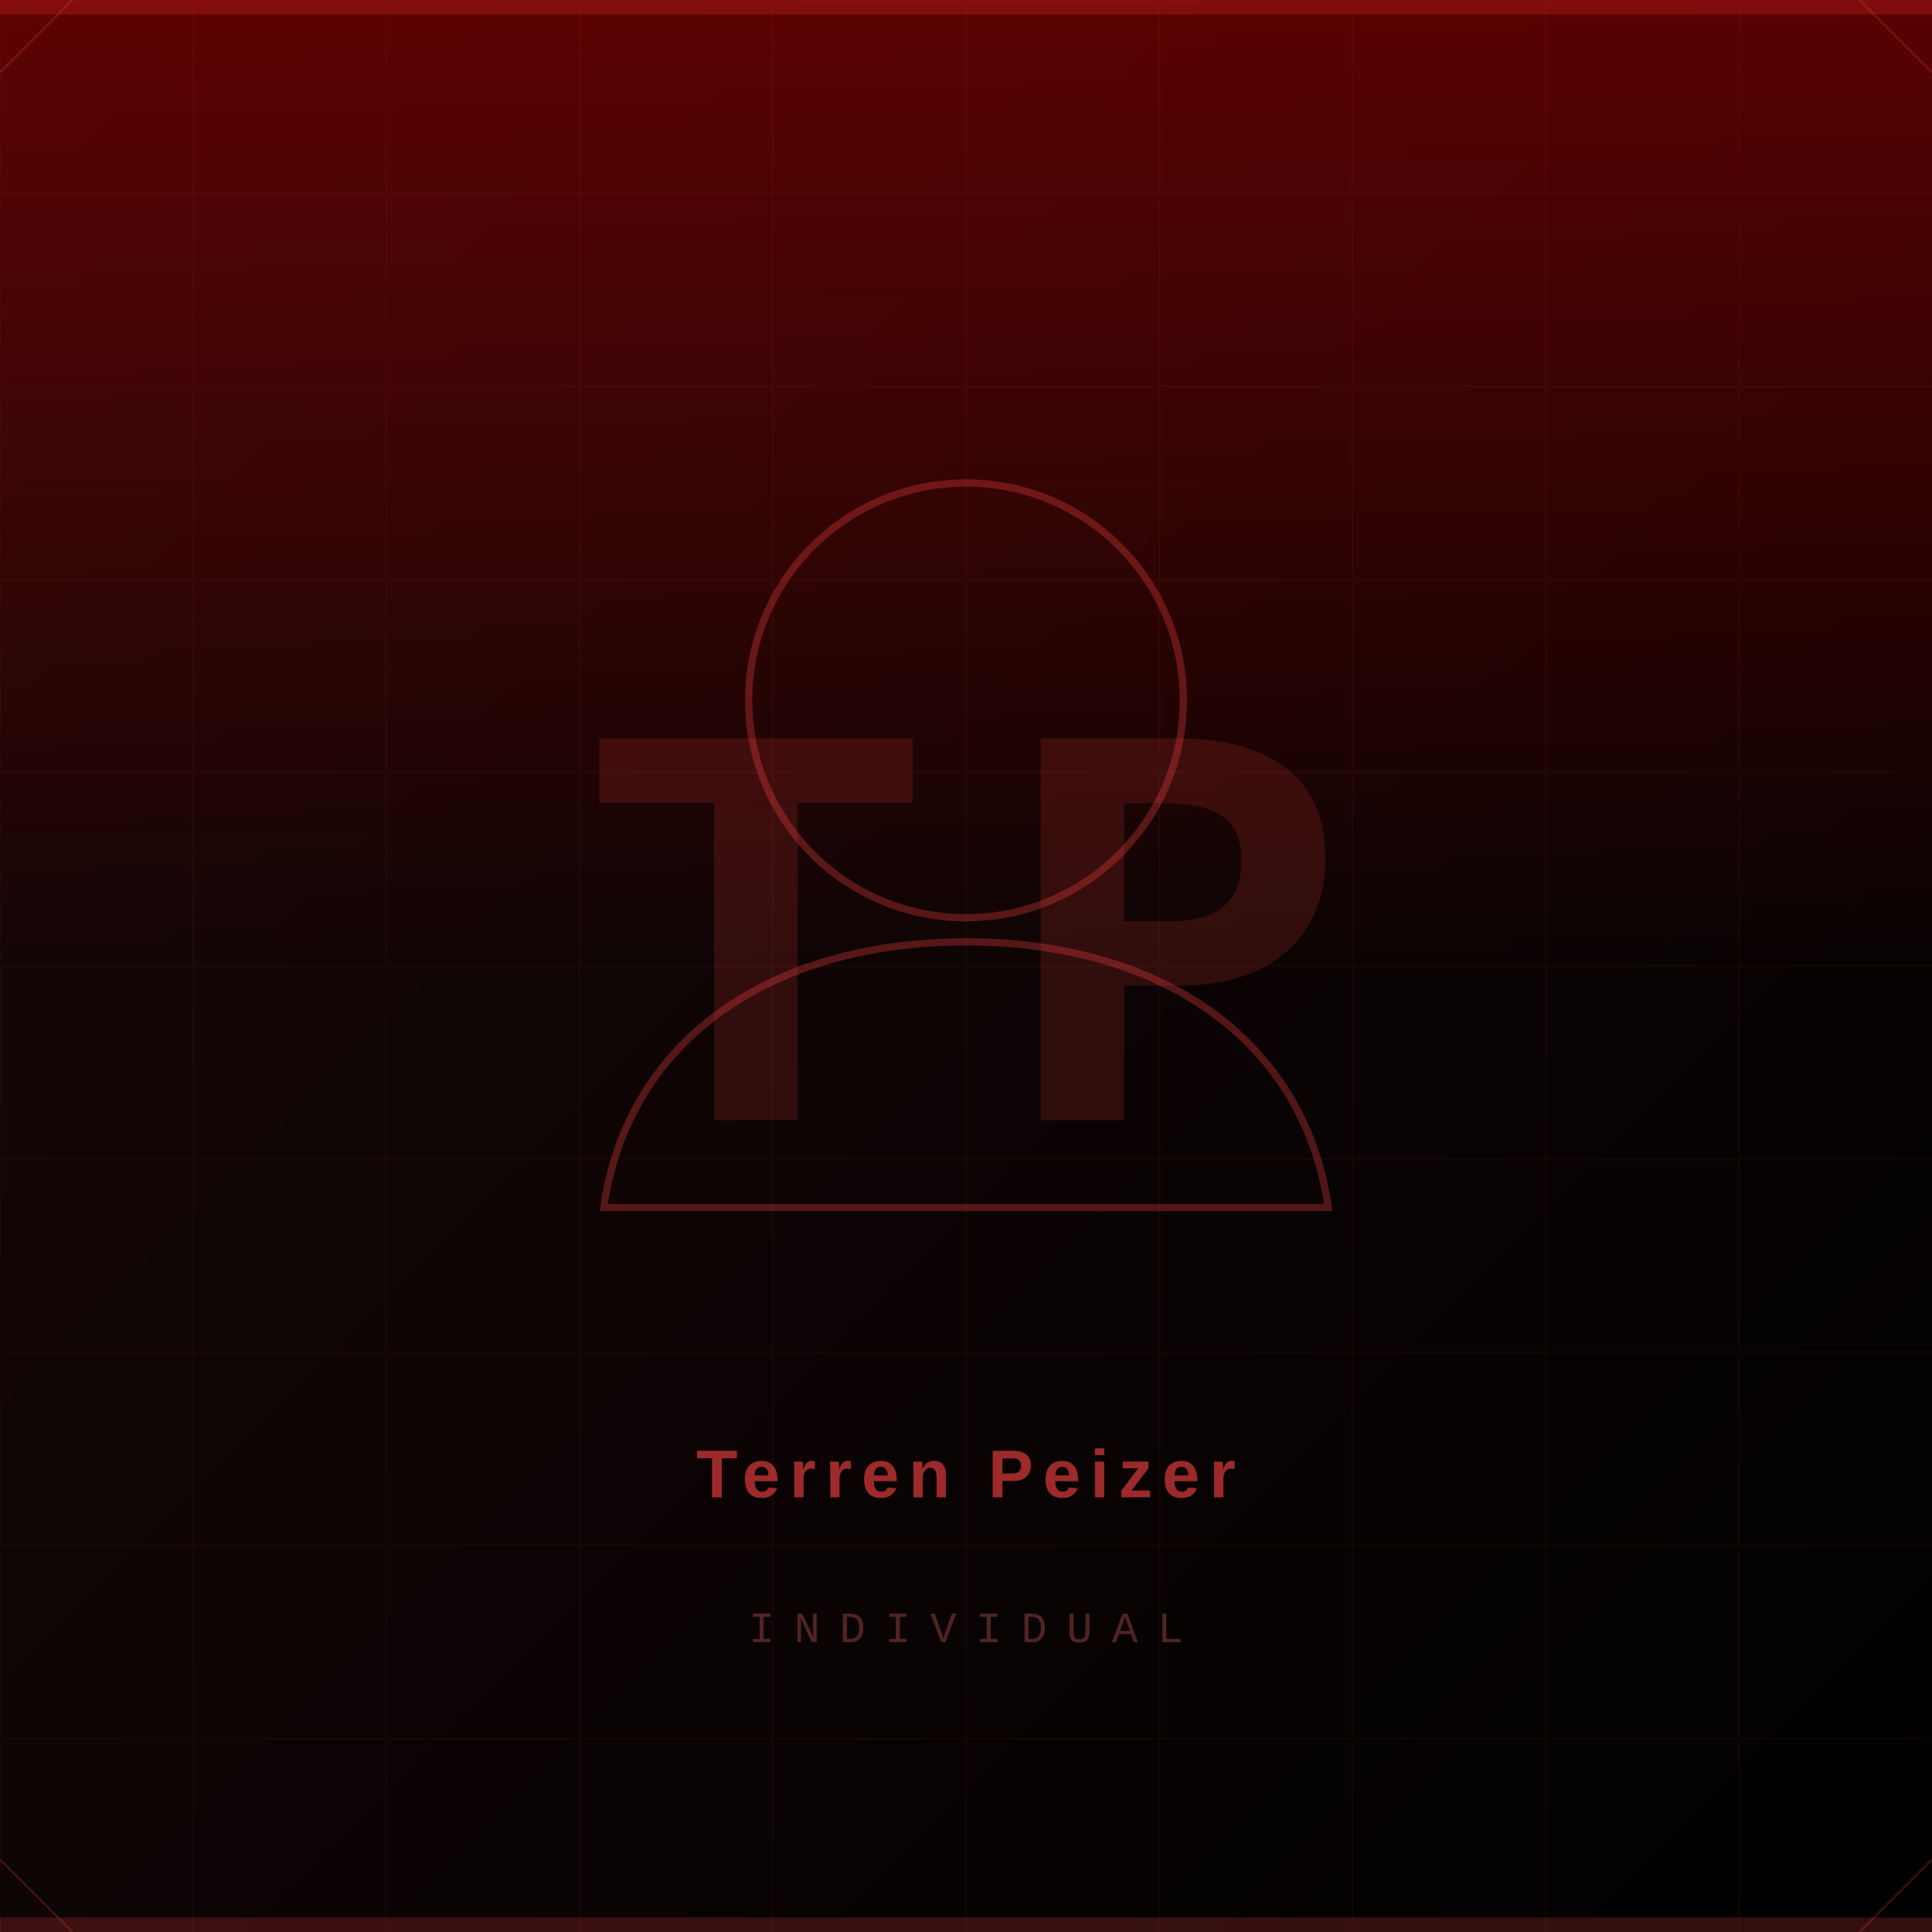
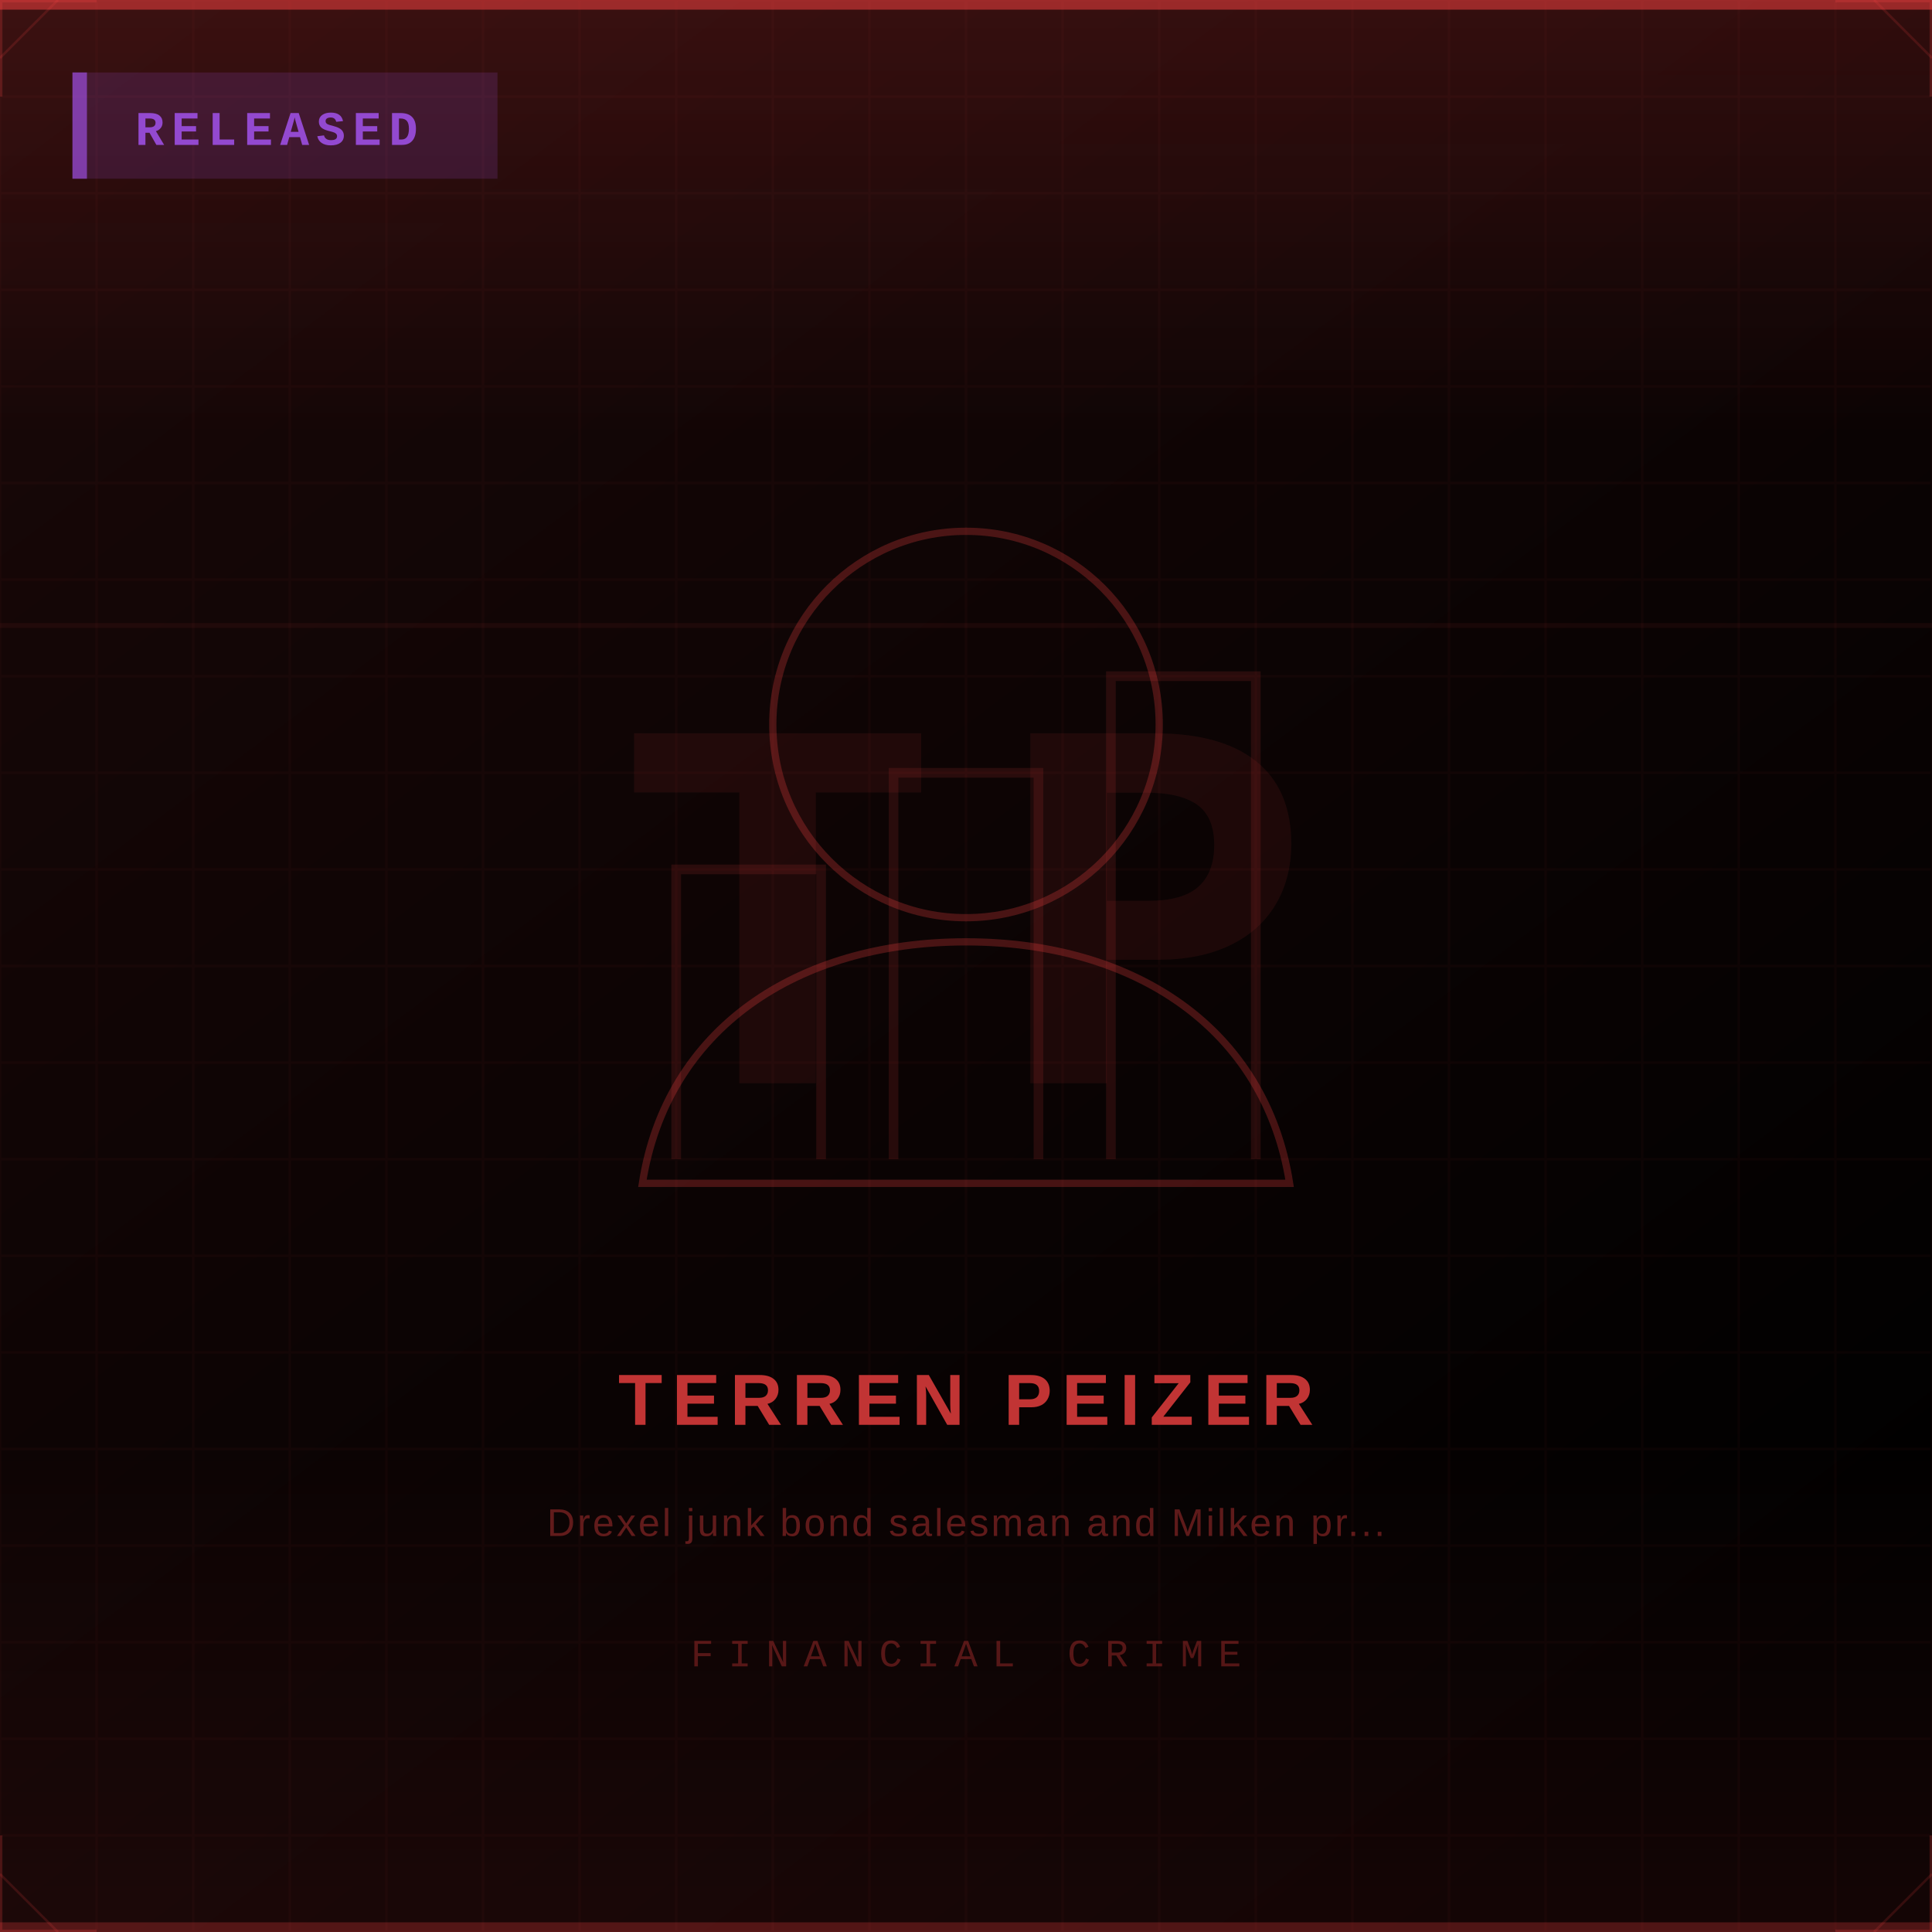
<svg xmlns="http://www.w3.org/2000/svg" width="400" height="400" viewBox="0 0 400 400">
  <defs>
-     <linearGradient id="bg" x1="0" y1="0" x2="1" y2="1">
+     <linearGradient id="bg" x1="0" y1="0" x2="0.75" y2="1">
      <stop offset="0%" stop-color="#1a0808" />
      <stop offset="100%" stop-color="#000000" />
    </linearGradient>
-     <linearGradient id="accent" x1="0" y1="0" x2="0" y2="1">
-       <stop offset="0%" stop-color="#8b0000" stop-opacity="0.6" />
-       <stop offset="100%" stop-color="#8b0000" stop-opacity="0" />
+     <linearGradient id="glow" x1="0" y1="0" x2="0" y2="1">
+       <stop offset="0%" stop-color="#ff4444" stop-opacity="0.15" />
+       <stop offset="50%" stop-color="#ff4444" stop-opacity="0" />
+     </linearGradient>
+     <linearGradient id="bottomFade" x1="0" y1="0" x2="0" y2="1">
+       <stop offset="0%" stop-color="#ff4444" stop-opacity="0" />
+       <stop offset="100%" stop-color="#ff4444" stop-opacity="0.08" />
    </linearGradient>
  </defs>
  <rect width="400" height="400" fill="url(#bg)" />
-   <rect x="0" y="0" width="400" height="3" fill="#ff4444" opacity="0.4" />
-   <rect x="0" y="397" width="400" height="3" fill="#ff4444" opacity="0.2" />
-   <rect width="400" height="200" fill="url(#accent)" />
-   <g opacity="0.04" stroke="#ff4444" stroke-width="0.5">
+   <rect width="400" height="180" fill="url(#glow)" />
+   <rect y="300" width="400" height="100" fill="url(#bottomFade)" />
+   <g opacity="0.035" stroke="#ff4444" stroke-width="0.5">
    <line x1="0" y1="0" x2="0" y2="400" />
+     <line x1="20" y1="0" x2="20" y2="400" />
    <line x1="40" y1="0" x2="40" y2="400" />
+     <line x1="60" y1="0" x2="60" y2="400" />
    <line x1="80" y1="0" x2="80" y2="400" />
+     <line x1="100" y1="0" x2="100" y2="400" />
    <line x1="120" y1="0" x2="120" y2="400" />
+     <line x1="140" y1="0" x2="140" y2="400" />
    <line x1="160" y1="0" x2="160" y2="400" />
+     <line x1="180" y1="0" x2="180" y2="400" />
    <line x1="200" y1="0" x2="200" y2="400" />
+     <line x1="220" y1="0" x2="220" y2="400" />
    <line x1="240" y1="0" x2="240" y2="400" />
+     <line x1="260" y1="0" x2="260" y2="400" />
    <line x1="280" y1="0" x2="280" y2="400" />
+     <line x1="300" y1="0" x2="300" y2="400" />
    <line x1="320" y1="0" x2="320" y2="400" />
+     <line x1="340" y1="0" x2="340" y2="400" />
    <line x1="360" y1="0" x2="360" y2="400" />
+     <line x1="380" y1="0" x2="380" y2="400" />
+     <line x1="400" y1="0" x2="400" y2="400" />
    <line x1="0" y1="0" x2="400" y2="0" />
+     <line x1="0" y1="20" x2="400" y2="20" />
    <line x1="0" y1="40" x2="400" y2="40" />
+     <line x1="0" y1="60" x2="400" y2="60" />
    <line x1="0" y1="80" x2="400" y2="80" />
+     <line x1="0" y1="100" x2="400" y2="100" />
    <line x1="0" y1="120" x2="400" y2="120" />
+     <line x1="0" y1="140" x2="400" y2="140" />
    <line x1="0" y1="160" x2="400" y2="160" />
+     <line x1="0" y1="180" x2="400" y2="180" />
    <line x1="0" y1="200" x2="400" y2="200" />
+     <line x1="0" y1="220" x2="400" y2="220" />
    <line x1="0" y1="240" x2="400" y2="240" />
+     <line x1="0" y1="260" x2="400" y2="260" />
    <line x1="0" y1="280" x2="400" y2="280" />
+     <line x1="0" y1="300" x2="400" y2="300" />
    <line x1="0" y1="320" x2="400" y2="320" />
+     <line x1="0" y1="340" x2="400" y2="340" />
    <line x1="0" y1="360" x2="400" y2="360" />
+     <line x1="0" y1="380" x2="400" y2="380" />
+     <line x1="0" y1="400" x2="400" y2="400" />
  </g>
-   <text x="200" y="200" font-family="'Courier New',monospace" font-size="120" font-weight="900" fill="#ff4444" opacity="0.15" text-anchor="middle" dominant-baseline="central" letter-spacing="15">TP</text>
-   <circle cx="200" cy="145" r="45" fill="none" stroke="#ff4444" stroke-width="1.5" opacity="0.3" />
-   <path d="M200 195 C160 195 130 215 125 250 L275 250 C270 215 240 195 200 195Z" fill="none" stroke="#ff4444" stroke-width="1.5" opacity="0.3" />
-   <text x="200" y="310" font-family="'Helvetica Neue',Arial,sans-serif" font-size="14" font-weight="700" fill="#ff4444" opacity="0.6" text-anchor="middle" letter-spacing="2">Terren Peizer</text>
-   <text x="200" y="340" font-family="'Courier New',monospace" font-size="9" fill="#994444" opacity="0.5" text-anchor="middle" letter-spacing="4">INDIVIDUAL</text>
-   <line x1="0" y1="15" x2="15" y2="0" stroke="#ff4444" stroke-width="0.5" opacity="0.2" />
-   <line x1="385" y1="0" x2="400" y2="15" stroke="#ff4444" stroke-width="0.5" opacity="0.2" />
-   <line x1="0" y1="385" x2="15" y2="400" stroke="#ff4444" stroke-width="0.5" opacity="0.2" />
-   <line x1="385" y1="400" x2="400" y2="385" stroke="#ff4444" stroke-width="0.5" opacity="0.2" />
+   <rect x="0" y="129" width="400" height="1" fill="#ff4444" opacity="0.06" />
+   <rect x="0" y="0" width="400" height="2" fill="#ff4444" opacity="0.5" />
+   <path d="M140 240 L140 180 L170 180 L170 240 M185 240 L185 160 L215 160 L215 240 M230 240 L230 140 L260 140 L260 240" fill="none" stroke="#ff4444" stroke-width="2" opacity="0.12" />
+   <text x="200" y="195" font-family="'Courier New',monospace" font-size="110" font-weight="900" fill="#ff4444" opacity="0.08" text-anchor="middle" dominant-baseline="central" letter-spacing="12">TP</text>
+   <circle cx="200" cy="150" r="40" fill="none" stroke="#ff4444" stroke-width="1.5" opacity="0.25" />
+   <path d="M200 195 C165 195 138 213 133 245 L267 245 C262 213 235 195 200 195Z" fill="none" stroke="#ff4444" stroke-width="1.5" opacity="0.25" />
+   <rect x="15" y="15" width="88" height="22" fill="#a855f7" opacity="0.15" />
+   <rect x="15" y="15" width="3" height="22" fill="#a855f7" opacity="0.6" />
+   <text x="28" y="30" font-family="'Courier New',monospace" font-size="10" font-weight="700" fill="#a855f7" opacity="0.8" letter-spacing="1.5">RELEASED</text>
+   <text x="200" y="295" font-family="'Helvetica Neue',Arial,sans-serif" font-size="15" font-weight="700" fill="#ff4444" opacity="0.75" text-anchor="middle" letter-spacing="2">TERREN PEIZER</text>
+   <text x="200" y="318" font-family="'Helvetica Neue',Arial,sans-serif" font-size="8" fill="#ff4444" opacity="0.35" text-anchor="middle" letter-spacing="0.5">Drexel junk bond salesman and Milken pr...</text>
+   <text x="200" y="345" font-family="'Courier New',monospace" font-size="8" fill="#ff4444" opacity="0.3" text-anchor="middle" letter-spacing="3">FINANCIAL CRIME</text>
+   <polyline points="0,20 0,0 20,0" fill="none" stroke="#ff4444" stroke-width="1" opacity="0.2" />
+   <polyline points="380,0 400,0 400,20" fill="none" stroke="#ff4444" stroke-width="1" opacity="0.2" />
+   <polyline points="0,380 0,400 20,400" fill="none" stroke="#ff4444" stroke-width="1" opacity="0.2" />
+   <polyline points="380,400 400,400 400,380" fill="none" stroke="#ff4444" stroke-width="1" opacity="0.2" />
+   <rect x="0" y="398" width="400" height="2" fill="#ff4444" opacity="0.25" />
+   <line x1="0" y1="12" x2="12" y2="0" stroke="#ff4444" stroke-width="0.5" opacity="0.15" />
+   <line x1="388" y1="0" x2="400" y2="12" stroke="#ff4444" stroke-width="0.5" opacity="0.15" />
+   <line x1="0" y1="388" x2="12" y2="400" stroke="#ff4444" stroke-width="0.5" opacity="0.15" />
+   <line x1="388" y1="400" x2="400" y2="388" stroke="#ff4444" stroke-width="0.5" opacity="0.15" />
</svg>
